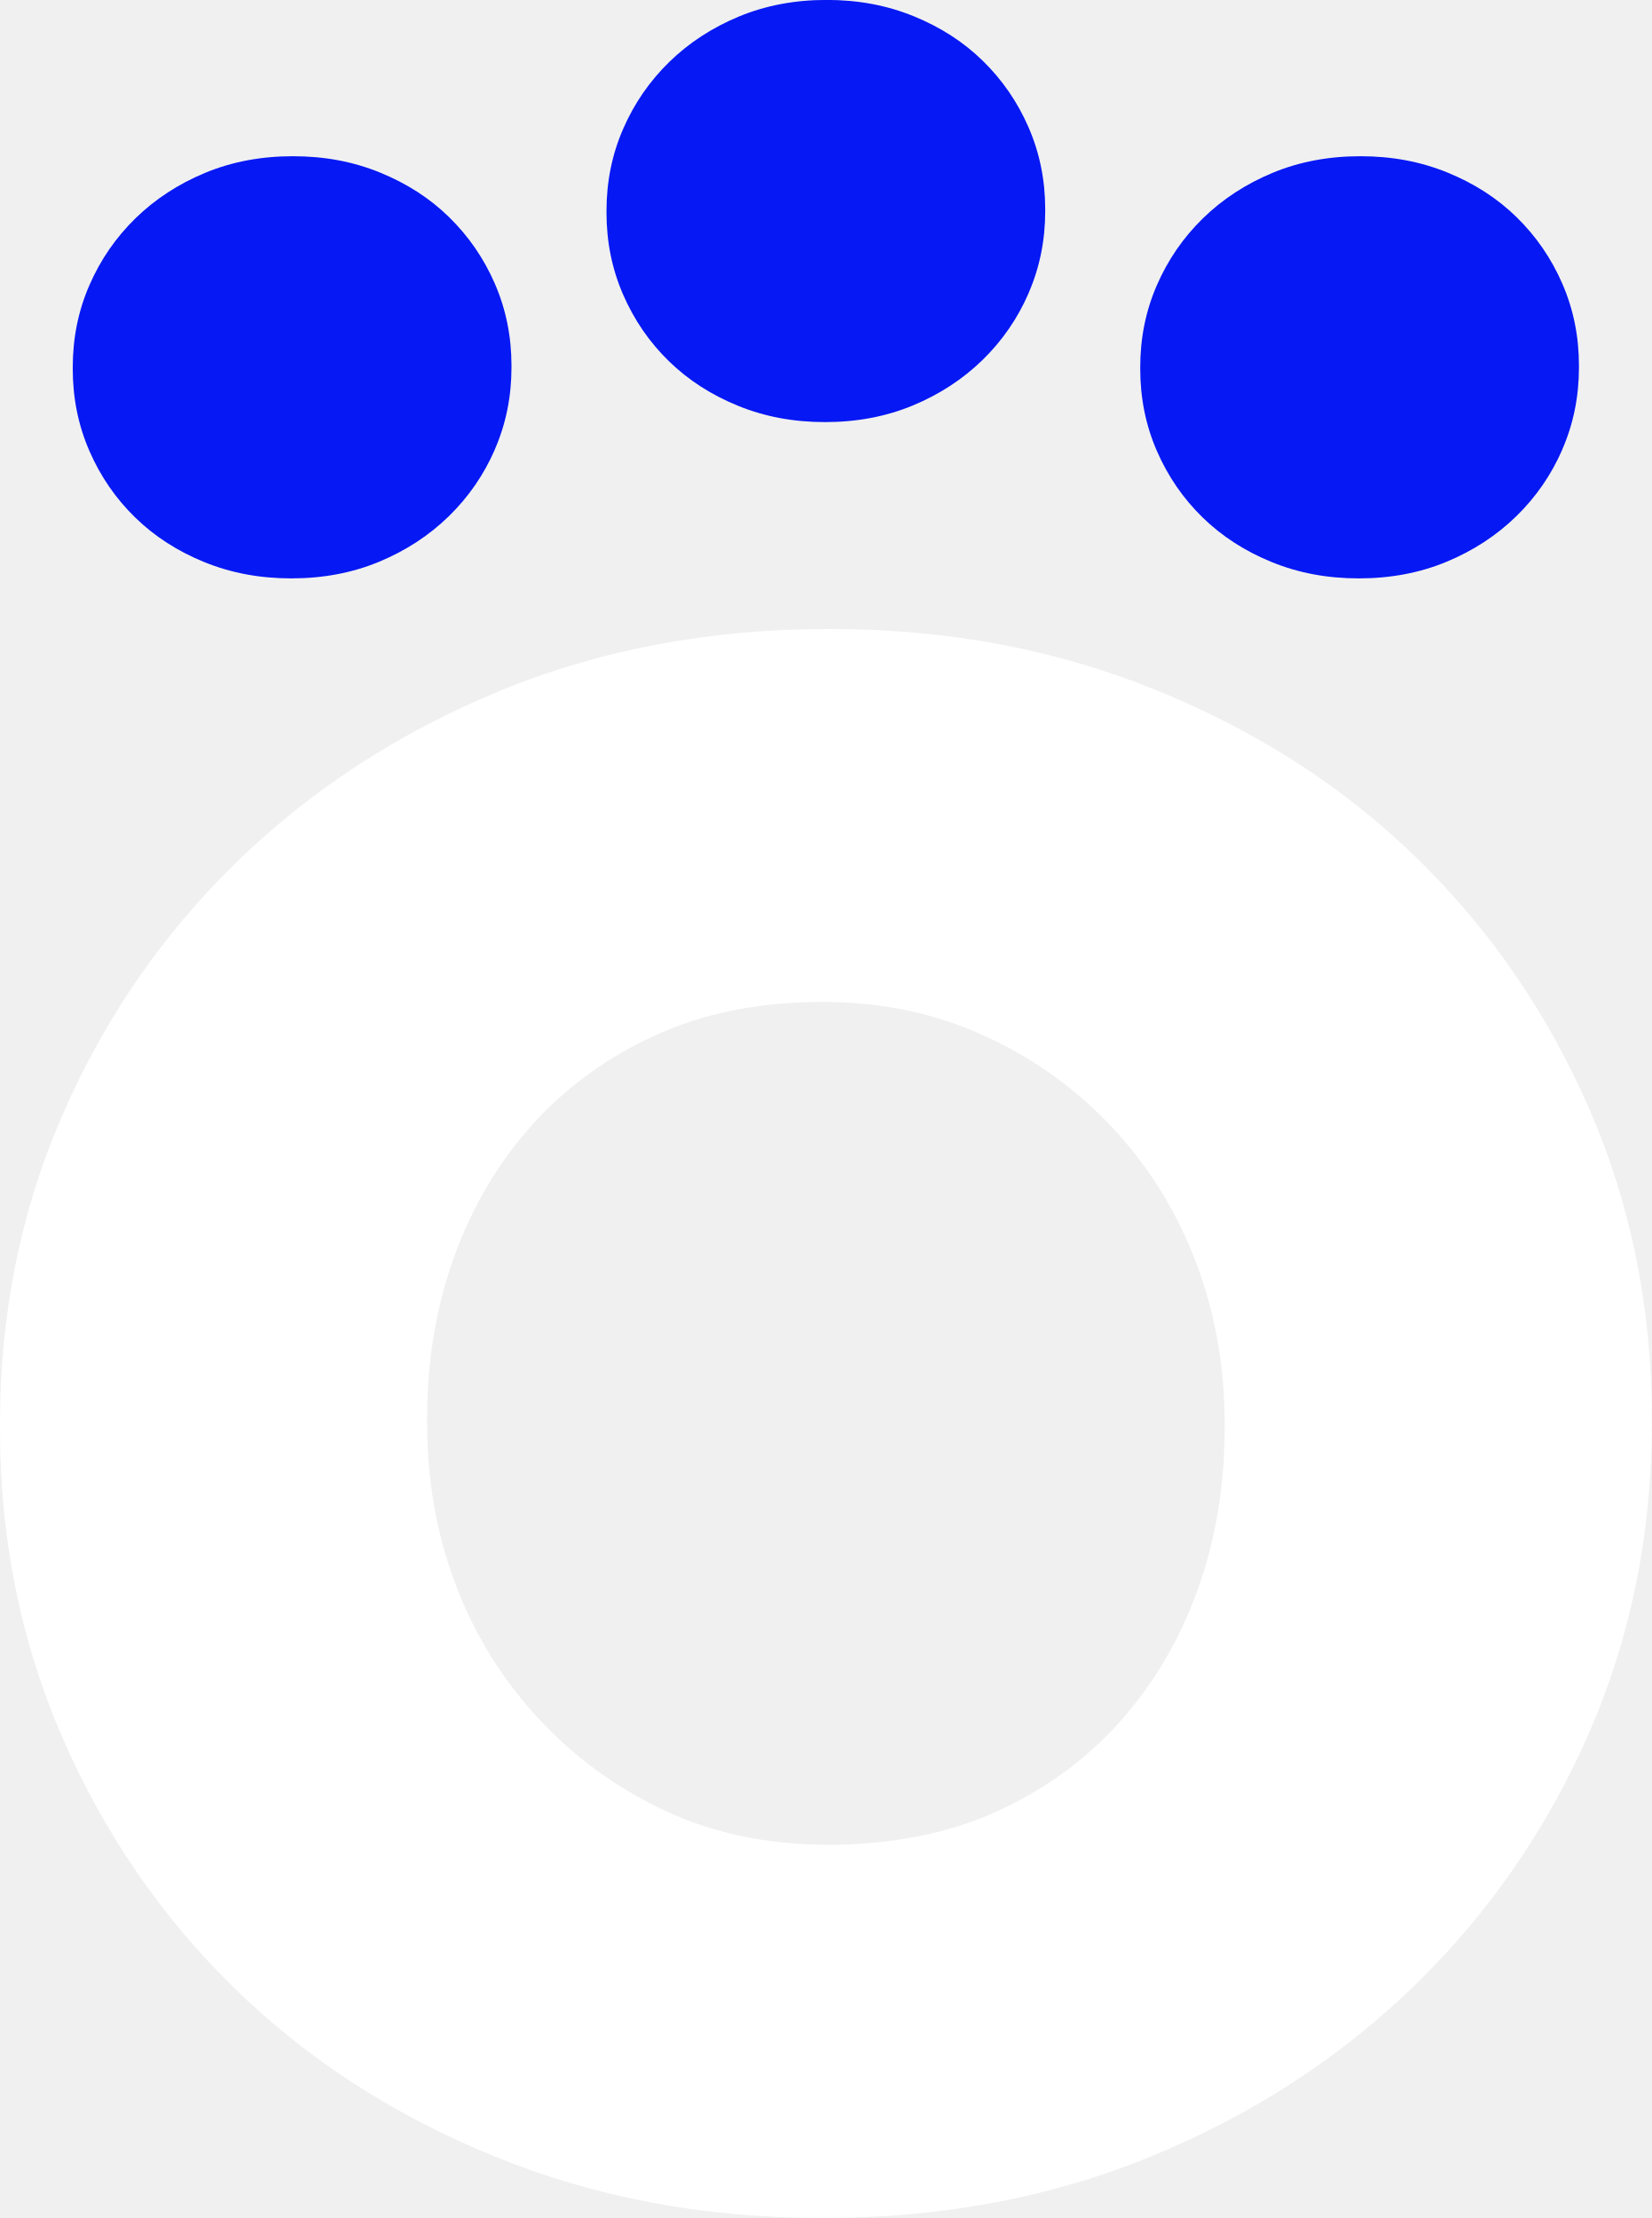
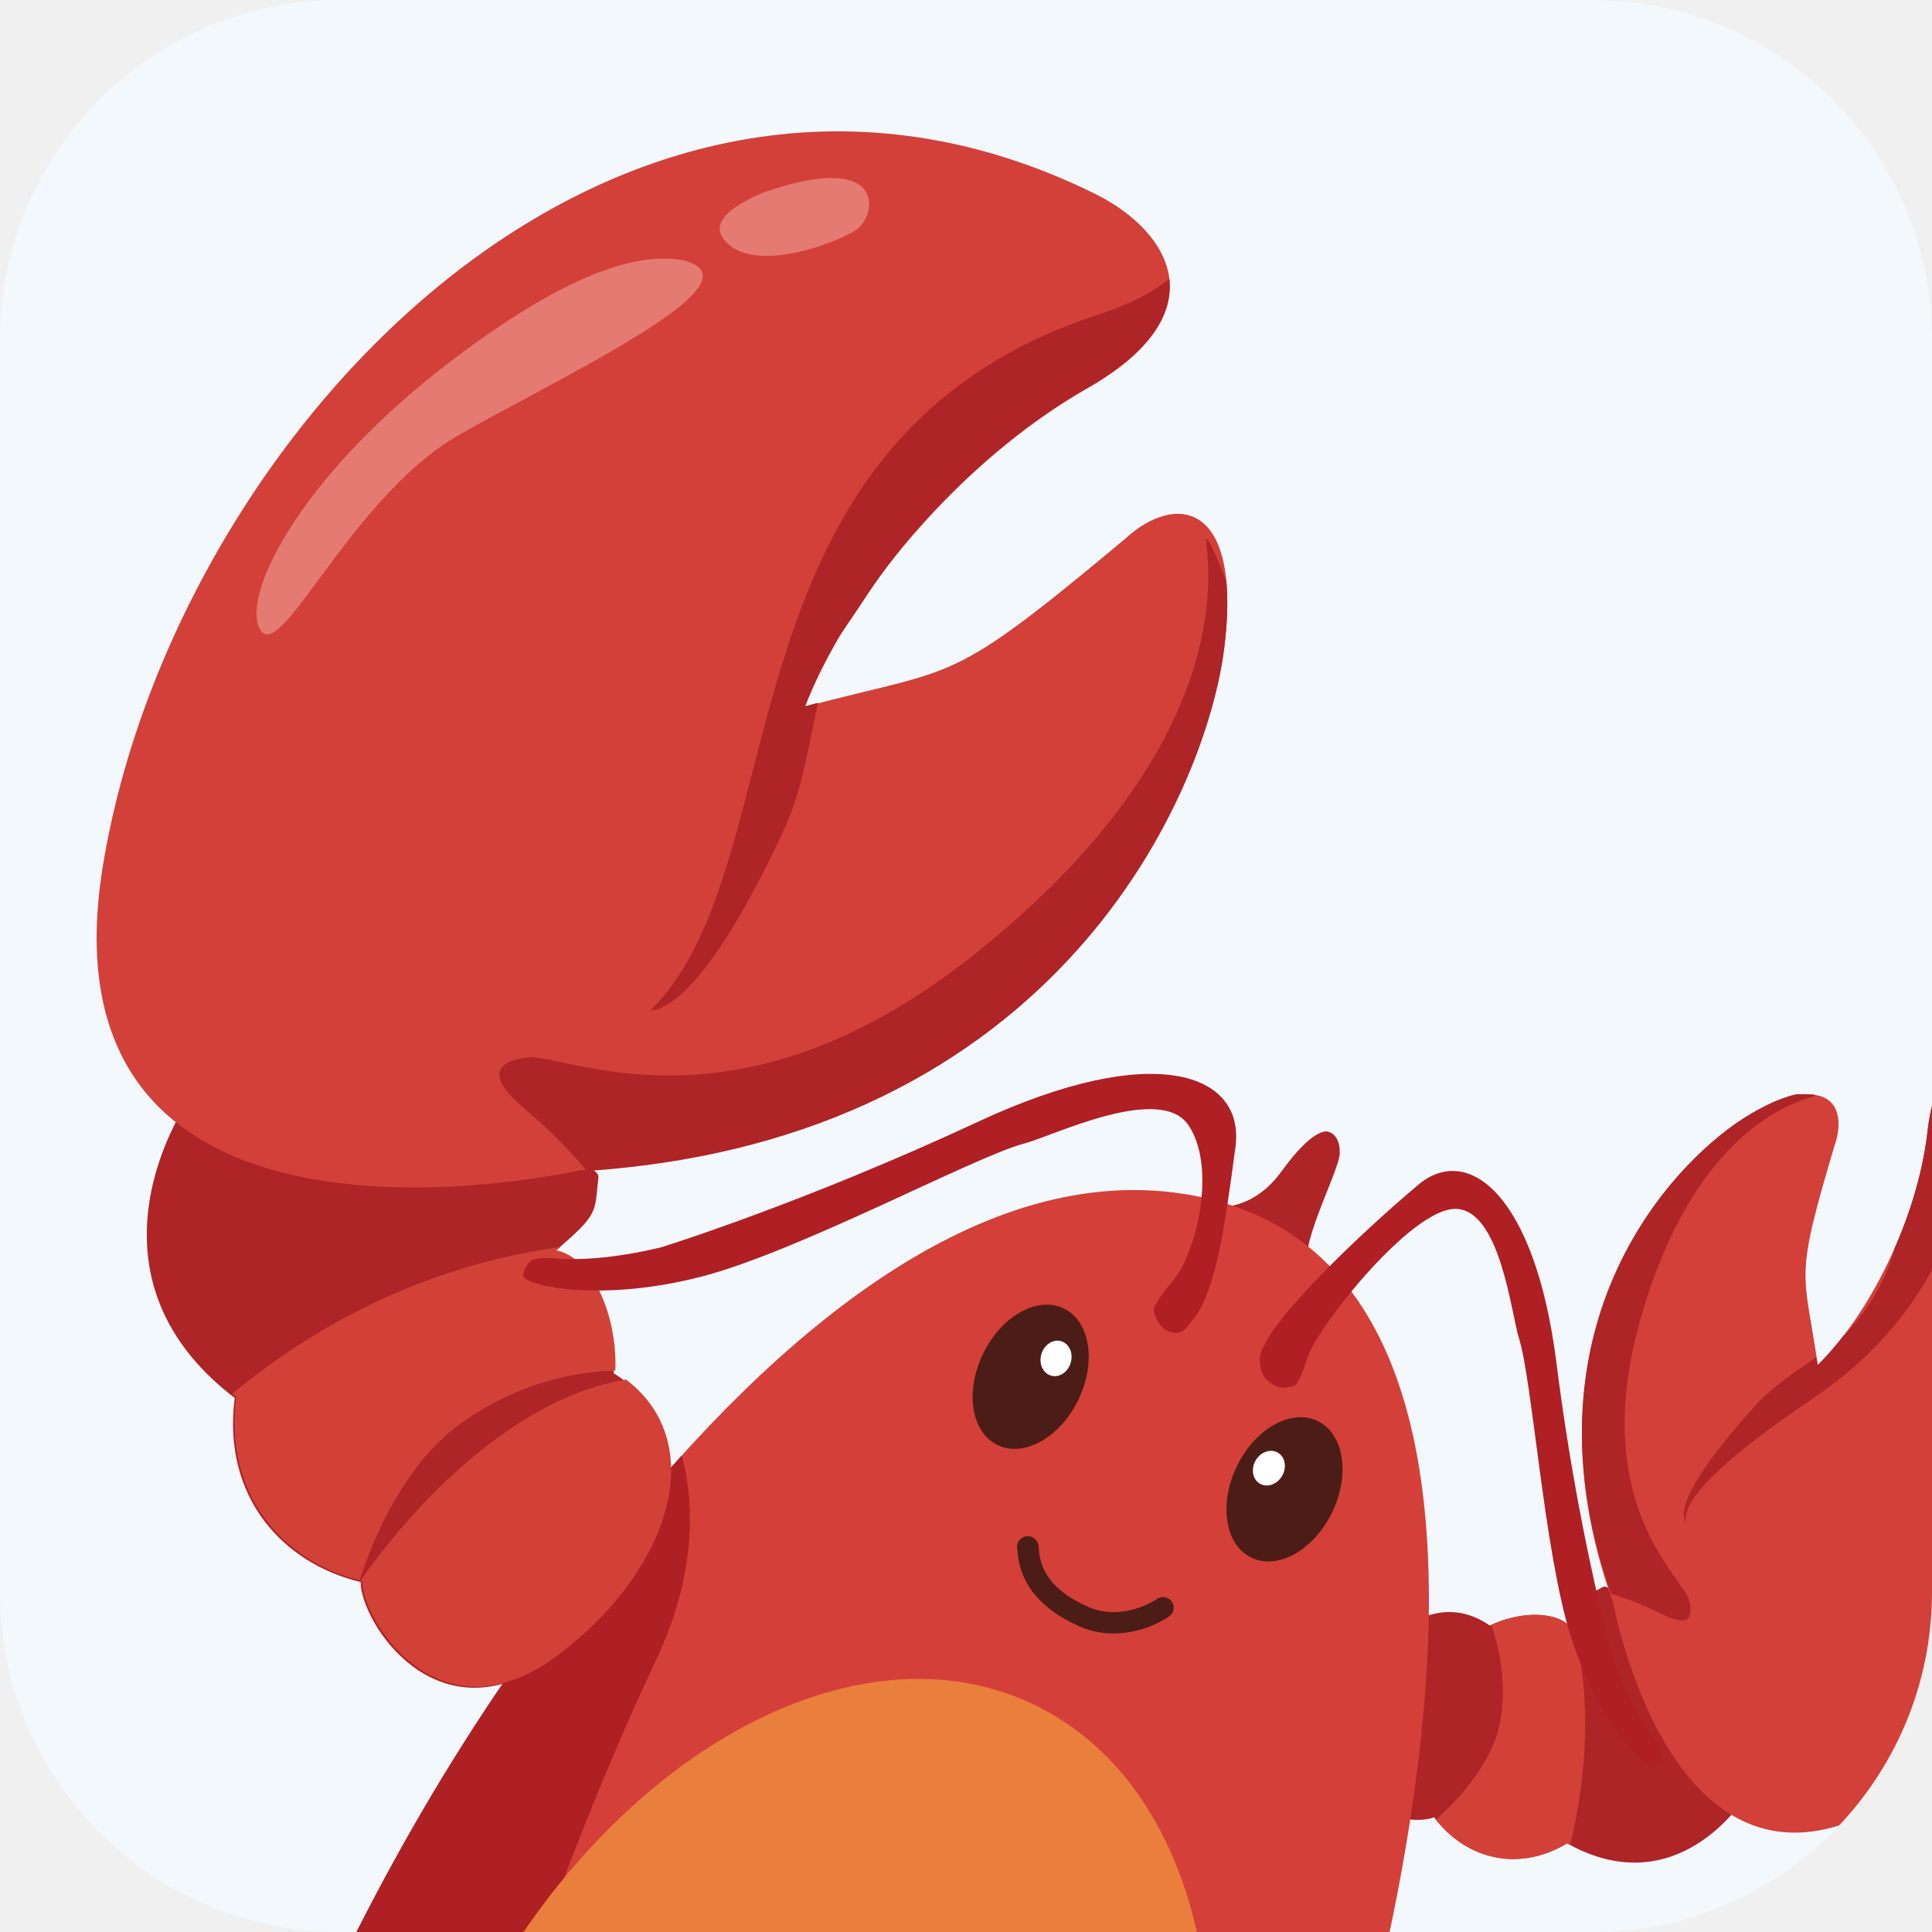
- <svg xmlns="http://www.w3.org/2000/svg" id="_图层_1" data-name="图层 1" viewBox="0 0 223.41 300">
+ <svg xmlns="http://www.w3.org/2000/svg" fill="none" version="1.1" width="256" height="256" viewBox="0 0 256 256">
  <defs>
-     <style>
-       .cls-1 {
-         fill: #fff;
-       }
- 
-       .cls-2 {
-         fill: #0618f4;
-       }
-     </style>
+     <clipPath id="master_svg0_141_38215">
+       <rect x="0" y="0" width="256" height="256" rx="45.07" />
+     </clipPath>
  </defs>
-   <path class="cls-1" d="M214.95,234.33c-5.66,12.98-13.49,24.33-23.51,34.11-10.02,9.75-21.82,17.46-35.44,23.1-13.6,5.64-28.49,8.46-44.67,8.46s-30.69-2.76-44.31-8.28c-13.6-5.52-25.36-13.1-35.23-22.73-9.89-9.62-17.66-20.94-23.31-33.89-5.66-12.98-8.48-26.9-8.48-41.82v-.75c0-14.89,2.82-28.84,8.48-41.79,5.64-12.98,13.48-24.33,23.49-34.11,10.02-9.75,21.82-17.46,35.44-23.1,13.6-5.64,28.51-8.46,44.69-8.46s30.67,2.76,44.29,8.28c13.6,5.52,25.36,13.07,35.25,22.73,9.87,9.62,17.65,20.91,23.31,33.89,5.64,12.98,8.46,26.9,8.46,41.79v.78c0,14.89-2.82,28.84-8.46,41.79ZM165.64,192.54c0-7.71-1.29-14.95-3.86-21.75-2.57-6.8-6.3-12.85-11.18-18.12-4.87-5.27-10.66-9.44-17.34-12.51-6.68-3.1-14-4.64-21.94-4.64-8.48,0-15.99,1.47-22.54,4.45-6.55,2.95-12.13,6.99-16.76,12.13-4.62,5.14-8.15,11.1-10.6,17.9s-3.65,14.07-3.65,21.75v.78c0,7.71,1.27,14.95,3.84,21.75,2.57,6.8,6.3,12.85,11.18,18.12,4.87,5.27,10.6,9.44,17.15,12.51,6.54,3.07,13.92,4.61,22.15,4.61s15.99-1.47,22.54-4.42c6.54-2.95,12.13-6.99,16.76-12.13,4.61-5.14,8.13-11.1,10.58-17.9s3.67-14.07,3.67-21.79v-.75Z" />
-   <path class="cls-2" d="M139.13,39.64c-1.5,3.45-3.58,6.46-6.25,9.06-2.66,2.59-5.8,4.64-9.41,6.14-3.61,1.5-7.57,2.25-11.87,2.25s-8.15-.73-11.77-2.2c-3.61-1.47-6.74-3.48-9.36-6.04-2.63-2.56-4.69-5.56-6.19-9-1.5-3.45-2.25-7.14-2.25-11.11v-.2c0-3.96.75-7.66,2.25-11.1,1.5-3.45,3.58-6.46,6.24-9.06,2.66-2.59,5.8-4.64,9.41-6.14,3.61-1.5,7.57-2.25,11.87-2.25s8.15.73,11.77,2.2c3.61,1.47,6.74,3.47,9.36,6.04,2.62,2.56,4.69,5.55,6.19,9,1.5,3.45,2.25,7.14,2.25,11.1v.21c0,3.96-.75,7.66-2.25,11.1Z" />
-   <g>
-     <path class="cls-2" d="M66.94,60.78c-1.5,3.45-3.58,6.46-6.25,9.06-2.66,2.59-5.8,4.64-9.41,6.14-3.61,1.5-7.57,2.25-11.87,2.25s-8.15-.73-11.77-2.2c-3.61-1.47-6.74-3.48-9.36-6.04-2.63-2.56-4.69-5.56-6.19-9-1.5-3.45-2.25-7.14-2.25-11.11v-.2c0-3.96.75-7.66,2.25-11.1,1.5-3.45,3.58-6.46,6.24-9.06,2.66-2.59,5.8-4.64,9.41-6.14,3.61-1.5,7.57-2.25,11.87-2.25s8.15.73,11.77,2.2c3.61,1.47,6.74,3.47,9.36,6.04,2.62,2.56,4.69,5.55,6.19,9,1.5,3.45,2.25,7.14,2.25,11.1v.21c0,3.96-.75,7.66-2.25,11.1Z" />
-     <path class="cls-2" d="M211.32,60.78c-1.5,3.45-3.58,6.46-6.25,9.06-2.66,2.59-5.8,4.64-9.41,6.14-3.61,1.5-7.57,2.25-11.87,2.25s-8.15-.73-11.77-2.2c-3.61-1.47-6.74-3.48-9.36-6.04-2.63-2.56-4.69-5.56-6.19-9-1.5-3.45-2.25-7.14-2.25-11.11v-.2c0-3.96.75-7.66,2.25-11.1,1.5-3.45,3.58-6.46,6.24-9.06,2.66-2.59,5.8-4.64,9.41-6.14,3.61-1.5,7.57-2.25,11.87-2.25s8.15.73,11.77,2.2c3.61,1.47,6.74,3.47,9.36,6.04,2.62,2.56,4.69,5.55,6.19,9,1.5,3.45,2.25,7.14,2.25,11.1v.21c0,3.96-.75,7.66-2.25,11.1Z" />
+   <g clip-path="url(#master_svg0_141_38215)">
+     <rect x="0" y="0" width="256" height="256" rx="45.07" fill="#F3F8FD" fill-opacity="1" />
+     <path d="M158.656,159.561C158.656,159.561,164.959,161.929,169.84,155.171C174.045,149.354,175.855,149.935,175.855,149.935C175.855,149.935,177.539,150.066,177.525,152.727C177.525,155.306,171.321,166.184,173.653,168.84C175.986,171.497,165.392,165.437,164.716,164.977C164.041,164.518,158.656,159.561,158.656,159.561Z" fill-rule="evenodd" fill="#AE2427" fill-opacity="1" style="mix-blend-mode:passthrough" />
+     <path d="M231.066,238.351C231.066,238.351,222.251,252.425,207.654,244.254C200.694,248.382,193.823,245.919,190.019,240.791C187.119,242.065,175.553,240.283,178.254,228.811C180.956,217.339,189.704,210.041,197.407,215.394C201.657,213.35,206.686,213.507,208.312,215.876C209.707,211.319,209.928,211.693,212.4,210.279C214.871,208.866,231.066,238.351,231.066,238.351Z" fill-rule="evenodd" fill="#AE2427" fill-opacity="1" style="mix-blend-mode:passthrough" />
+     <path d="M190.27,241.108C194.118,246.019,200.848,248.296,207.659,244.254C207.788,244.326,207.917,244.397,208.046,244.466C209.541,238.45,211.452,227.043,208.472,215.371C208.422,215.532,208.37,215.7,208.316,215.876C206.721,213.544,201.823,213.355,197.616,215.3C198.244,217.056,199.935,222.61,198.686,228.536C197.754,232.966,194.344,237.52,190.27,241.108Z" fill-rule="evenodd" fill="#D24138" fill-opacity="1" style="mix-blend-mode:passthrough" />
+     <path d="M24.798,146.099C24.798,146.099,9.288,168.552,31.102,185.242C29.4,198.429,37.571,207.2,47.787,209.627C47.751,214.836,57.958,231.129,73.513,219.595C89.069,208.06,94.399,190.118,81.316,181.964C81.635,174.221,78.128,166.733,73.5,165.828C79.47,160.759,78.758,160.669,79.29,156.018C79.821,151.367,24.798,146.099,24.798,146.099Z" fill-rule="evenodd" fill="#AE2427" fill-opacity="1" style="mix-blend-mode:passthrough" />
+     <path d="M76.854,155.059C76.854,155.059,4.264,171.807,13.642,114.678C23.02,57.548,81.87,-5.583,145.172,25.717C155.428,30.854,161.303,41.642,144.109,51.443C126.915,61.245,112.143,79.393,106.686,93.639C127.248,88.186,125.353,91.203,149.008,71.46C155.815,65.157,164.599,66.508,162.226,85.679C159.854,104.849,140.125,151.245,76.854,155.059Z" fill-rule="evenodd" fill="#D24039" fill-opacity="1" style="mix-blend-mode:passthrough" />
+     <path d="M110.742,85.102C109.077,88.011,107.701,90.864,106.662,93.575C107.255,93.418,107.828,93.268,108.385,93.124C107.202,98.636,106.269,104.781,103.938,109.828C92.25,135.122,86.222,133.857,86.222,133.857C106.072,114.335,94.141,59.024,144.819,41.916C149.913,40.306,153.026,38.526,154.929,36.93C155.443,41.453,152.58,46.537,144.085,51.38C135.75,56.131,127.984,62.844,121.573,70.122C120.138,71.613,117.728,74.733,115.997,77.222C114.497,79.379,113.784,80.624,110.912,84.728C110.855,84.851,110.798,84.976,110.742,85.102Z" fill-rule="evenodd" fill="#AE2427" fill-opacity="1" style="mix-blend-mode:passthrough" transform="matrix(1,0.0001357016,-0.0001357016,1,0.005011509,-0.01170042)" />
+     <path d="M46.46,257.521C46.46,257.521,102.113,145.849,159.6,158.719C217.088,171.589,175.319,296.402,165.218,315.994C155.116,335.585,46.46,257.521,46.46,257.521Z" fill-rule="evenodd" fill="#D53F39" fill-opacity="1" style="mix-blend-mode:passthrough" />
+     <path d="M213.769,212.438C213.769,212.438,221.865,257.16,251.512,238.106C281.16,219.051,302.226,170.839,269.538,142.919C264.204,138.405,256.765,137.723,255.43,149.726C254.094,161.73,247.509,174.379,240.871,180.875C238.969,168.036,237.723,169.828,243.079,151.821C244.955,146.485,242.09,141.89,231.962,147.844C221.833,153.798,200.668,176.049,213.769,212.438Z" fill-rule="evenodd" fill="#D24039" fill-opacity="1" style="mix-blend-mode:passthrough" />
+     <path d="M238.047,144.987C236.42,145.337,234.41,146.156,231.985,147.576C221.922,153.47,200.975,175.375,213.484,211.186C215.213,211.694,217.429,212.505,220.036,213.8Q225.142,216.335,223.701,211.72C223.438,211.165,222.933,210.451,222.295,209.548C218.941,204.803,211.913,194.862,217.141,175.634C224.574,148.265,239.459,145.69,240.445,145.208C240.859,145.007,239.622,144.967,238.047,144.987Z" fill-rule="evenodd" fill="#AE2427" fill-opacity="1" style="mix-blend-mode:passthrough" />
+     <path d="M244.235,177.024C244.512,176.76,244.773,176.493,245.015,176.222C247.945,172.927,249.933,169.479,251.064,165.352C253.236,160.421,254.834,155.04,255.422,149.784C256.102,143.694,258.361,140.874,261.121,140.166C260.702,141.614,260.471,143.764,260.794,146.944C261.668,155.562,258.5,172.941,240.278,185.254Q222.056,197.568,223.476,201.872Q221.317,198.802,232.652,186.169C234.845,183.724,237.935,181.765,240.673,179.835C240.726,180.173,240.779,180.522,240.832,180.882C241.977,179.767,243.12,178.469,244.235,177.024Z" fill-rule="evenodd" fill="#AE2427" fill-opacity="1" style="mix-blend-mode:passthrough" />
+     <path d="M90.335,192.865Q64.356,221.611,46.46,257.521Q54.811,263.521,67.097,271.776C71.788,254.893,80.511,233.57,86.952,219.918C92.901,207.309,91.628,197.565,90.335,192.865Z" fill-rule="evenodd" fill="#AF2024" fill-opacity="1" style="mix-blend-mode:passthrough" />
+     <path d="M136.793,225.773C161.575,237.469,167.709,276.743,150.488,313.493C133.267,350.243,99.216,370.543,74.439,358.847C49.663,347.151,43.528,307.873,60.744,271.123C77.961,234.372,112.012,214.077,136.793,225.773Z" fill-rule="evenodd" fill="#EA7F3D" fill-opacity="1" style="mix-blend-mode:passthrough" />
+     <path d="M174.599,188.291C178.084,189.983,178.939,195.404,176.513,200.406C174.086,205.408,169.309,208.087,165.811,206.394C162.312,204.701,161.466,199.276,163.893,194.279C166.319,189.281,171.114,186.598,174.599,188.291Z" fill-rule="evenodd" fill="#4C1D17" fill-opacity="1" style="mix-blend-mode:passthrough" />
+     <path d="M140.967,173.379C144.452,175.067,145.312,180.493,142.885,185.49C140.458,190.488,135.681,193.171,132.178,191.478C128.676,189.785,127.838,184.365,130.265,179.367C132.692,174.37,137.482,171.686,140.967,173.379Z" fill-rule="evenodd" fill="#4C1D17" fill-opacity="1" style="mix-blend-mode:passthrough" />
+     <path d="M169.313,192.478C170.286,193.031,170.547,194.409,169.894,195.548C169.241,196.687,167.927,197.16,166.954,196.606C165.982,196.053,165.721,194.67,166.369,193.531C167.017,192.392,168.341,191.919,169.313,192.478Z" fill-rule="evenodd" fill="#FFFFFF" fill-opacity="1" style="mix-blend-mode:passthrough" />
+     <path d="M140.607,177.715C141.683,178.034,142.25,179.313,141.876,180.574C141.503,181.834,140.332,182.595,139.256,182.276C138.18,181.956,137.613,180.677,137.987,179.421C138.36,178.165,139.531,177.4,140.607,177.715Z" fill-rule="evenodd" fill="#FFFFFF" fill-opacity="1" style="mix-blend-mode:passthrough" />
+     <path d="M147.586,216.448C146.057,216.455,144.543,216.149,143.137,215.547C139.49,213.976,135.101,210.937,134.817,205.372C134.672,204.887,134.797,204.362,135.146,203.995C135.543,203.578,136.149,203.436,136.69,203.634C137.308,203.892,137.692,204.515,137.645,205.183C137.793,208.506,140.017,211.117,144.258,212.945C148.86,214.926,153.263,211.905,153.285,211.878C153.922,211.424,154.806,211.572,155.26,212.209C155.714,212.846,155.565,213.729,154.929,214.183C152.748,215.625,150.199,216.411,147.586,216.448Z" fill="#4C1D17" fill-opacity="1" style="mix-blend-mode:passthrough" />
+     <path d="M171.52,183.608C171.52,183.608,169.908,184.239,168.787,183.541C167.157,182.528,167.089,181.74,166.927,180.317C166.477,176.301,181.042,162.758,187.953,156.968C194.562,151.453,203.387,158.35,206.214,180.416C207.842,193.365,210.256,206.202,213.445,218.857C213.445,218.857,215.403,225.133,218.672,229.635C218.672,229.635,219.892,231.116,220.135,232.233C220.266,232.841,219.509,234.128,219.055,234.146C217.749,234.196,211.729,227.992,208.168,216.912C204.607,205.832,203.058,182.924,201.262,177.292C200.244,174.095,198.812,160.367,192.932,160.183C187.052,159.998,174.536,175.9,173.293,179.768C172.051,183.635,171.52,183.608,171.52,183.608Z" fill-rule="evenodd" fill="#AF1F24" fill-opacity="1" style="mix-blend-mode:passthrough" />
+     <path d="M162.481,76.963C162.723,79.354,162.666,82.291,162.227,85.837C159.865,104.916,140.324,150.953,77.767,155.159C75.881,152.878,73.215,150.053,69.556,146.951Q62.416,140.896,70.322,140.072C71.328,140.107,72.735,140.405,74.512,140.781C83.85,142.757,103.423,146.899,129.049,126.511C162.733,99.711,160.368,77.071,159.876,72.354C159.835,71.965,159.807,71.698,159.814,71.561C159.856,70.608,161.213,73.771,162.481,76.963Z" fill-rule="evenodd" fill="#AE2427" fill-opacity="1" style="mix-blend-mode:passthrough" />
+     <path d="M74.255,165.228Q50.269,168.617,30.756,184.686C30.939,184.831,31.125,184.976,31.314,185.121C29.627,198.153,37.598,206.868,47.65,209.395C50.409,200.916,55.055,192.849,61.128,188.56Q70.443,182,81.541,181.59C81.787,173.929,78.303,166.58,73.721,165.684C73.905,165.528,74.083,165.376,74.255,165.228ZM82.955,182.799C65.386,185.716,51.299,204.364,47.766,209.424C47.847,209.444,47.927,209.463,48.008,209.482C47.968,214.687,58.179,230.981,73.734,219.45C88.694,208.362,94.197,191.339,82.955,182.799Z" fill-rule="evenodd" fill="#D24138" fill-opacity="1" style="mix-blend-mode:passthrough" />
+     <path d="M152.858,173.672C152.858,173.672,153.236,175.63,154.605,176.296C156.599,177.26,157.306,175.846,158.341,174.496C161.133,170.768,162.339,162.267,163.704,151.984C165.009,142.151,152.862,137.802,129.626,148.625C106.39,159.449,87.732,165.234,87.732,165.234C87.732,165.234,80.411,167.193,74.018,166.779C74.018,166.779,71.826,166.499,70.587,166.95C69.912,167.193,69.124,168.724,69.39,169.178C70.142,170.48,79.894,172.524,92.874,169.178C105.854,165.833,129.126,153.245,135.726,151.52C139.468,150.548,153.736,143.493,157.495,149.121C161.254,154.749,158.499,166.013,155.5,169.602C152.502,173.19,152.858,173.672,152.858,173.672Z" fill-rule="evenodd" fill="#AF1F24" fill-opacity="1" style="mix-blend-mode:passthrough" />
+     <path d="M95.366,30.332Q95.319,27.966,101.22,25.483C117.757,19.747,116.231,28.68,113.399,30.494C110.567,32.308,100.815,35.892,96.695,32.507Q95.388,31.432,95.366,30.332ZM59.565,47.994Q79.879,32.489,90.532,34.488C99.447,36.768,83.602,45.294,69.549,52.856C66.514,54.489,63.562,56.077,60.961,57.548C53.242,61.889,46.956,70.398,42.368,76.608C38.518,81.819,35.864,85.411,34.564,83.562C31.714,79.51,39.251,63.5,59.565,47.994Z" fill-rule="evenodd" fill="#E57A72" fill-opacity="1" style="mix-blend-mode:passthrough" />
  </g>
</svg>
